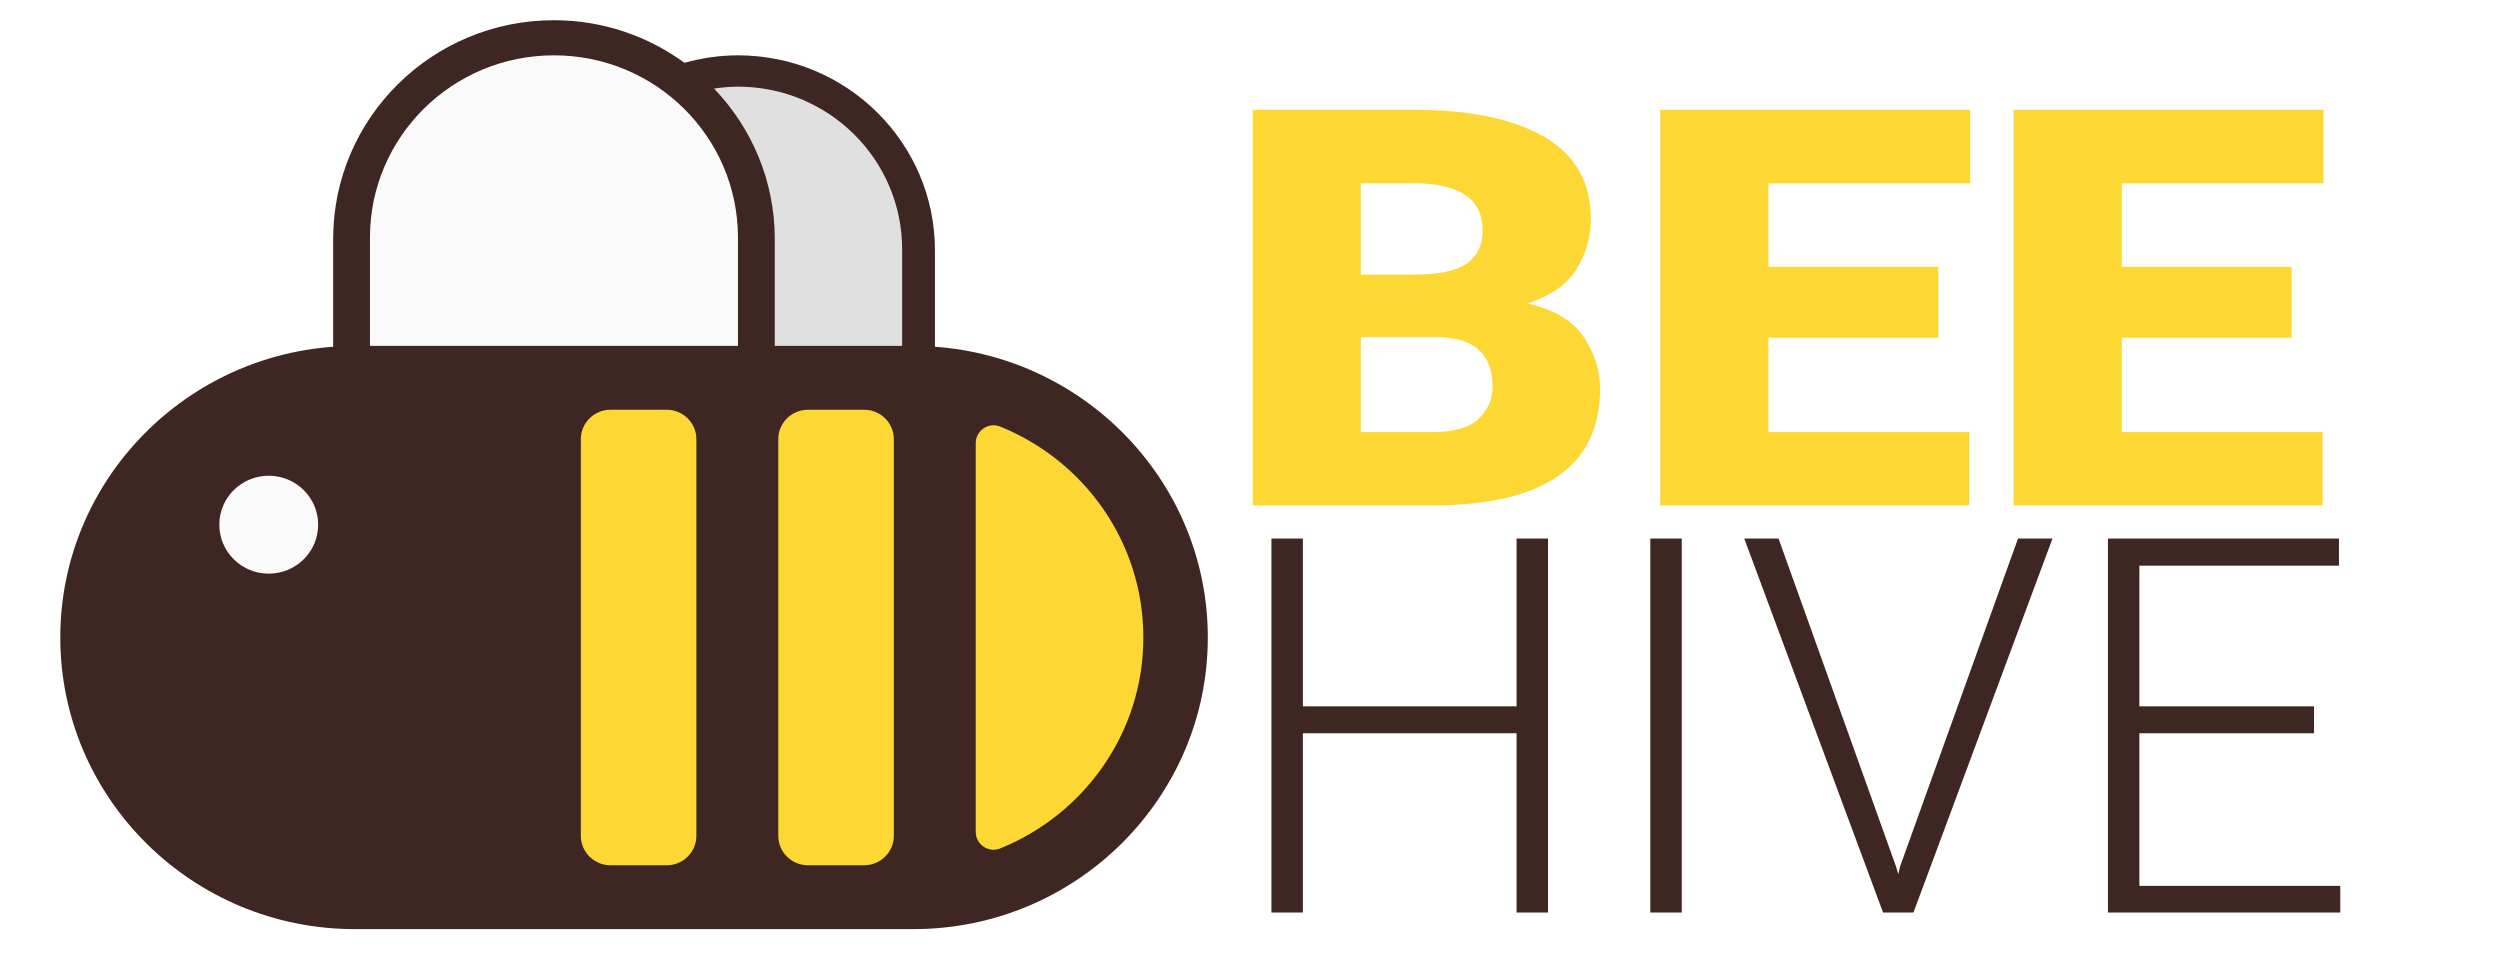
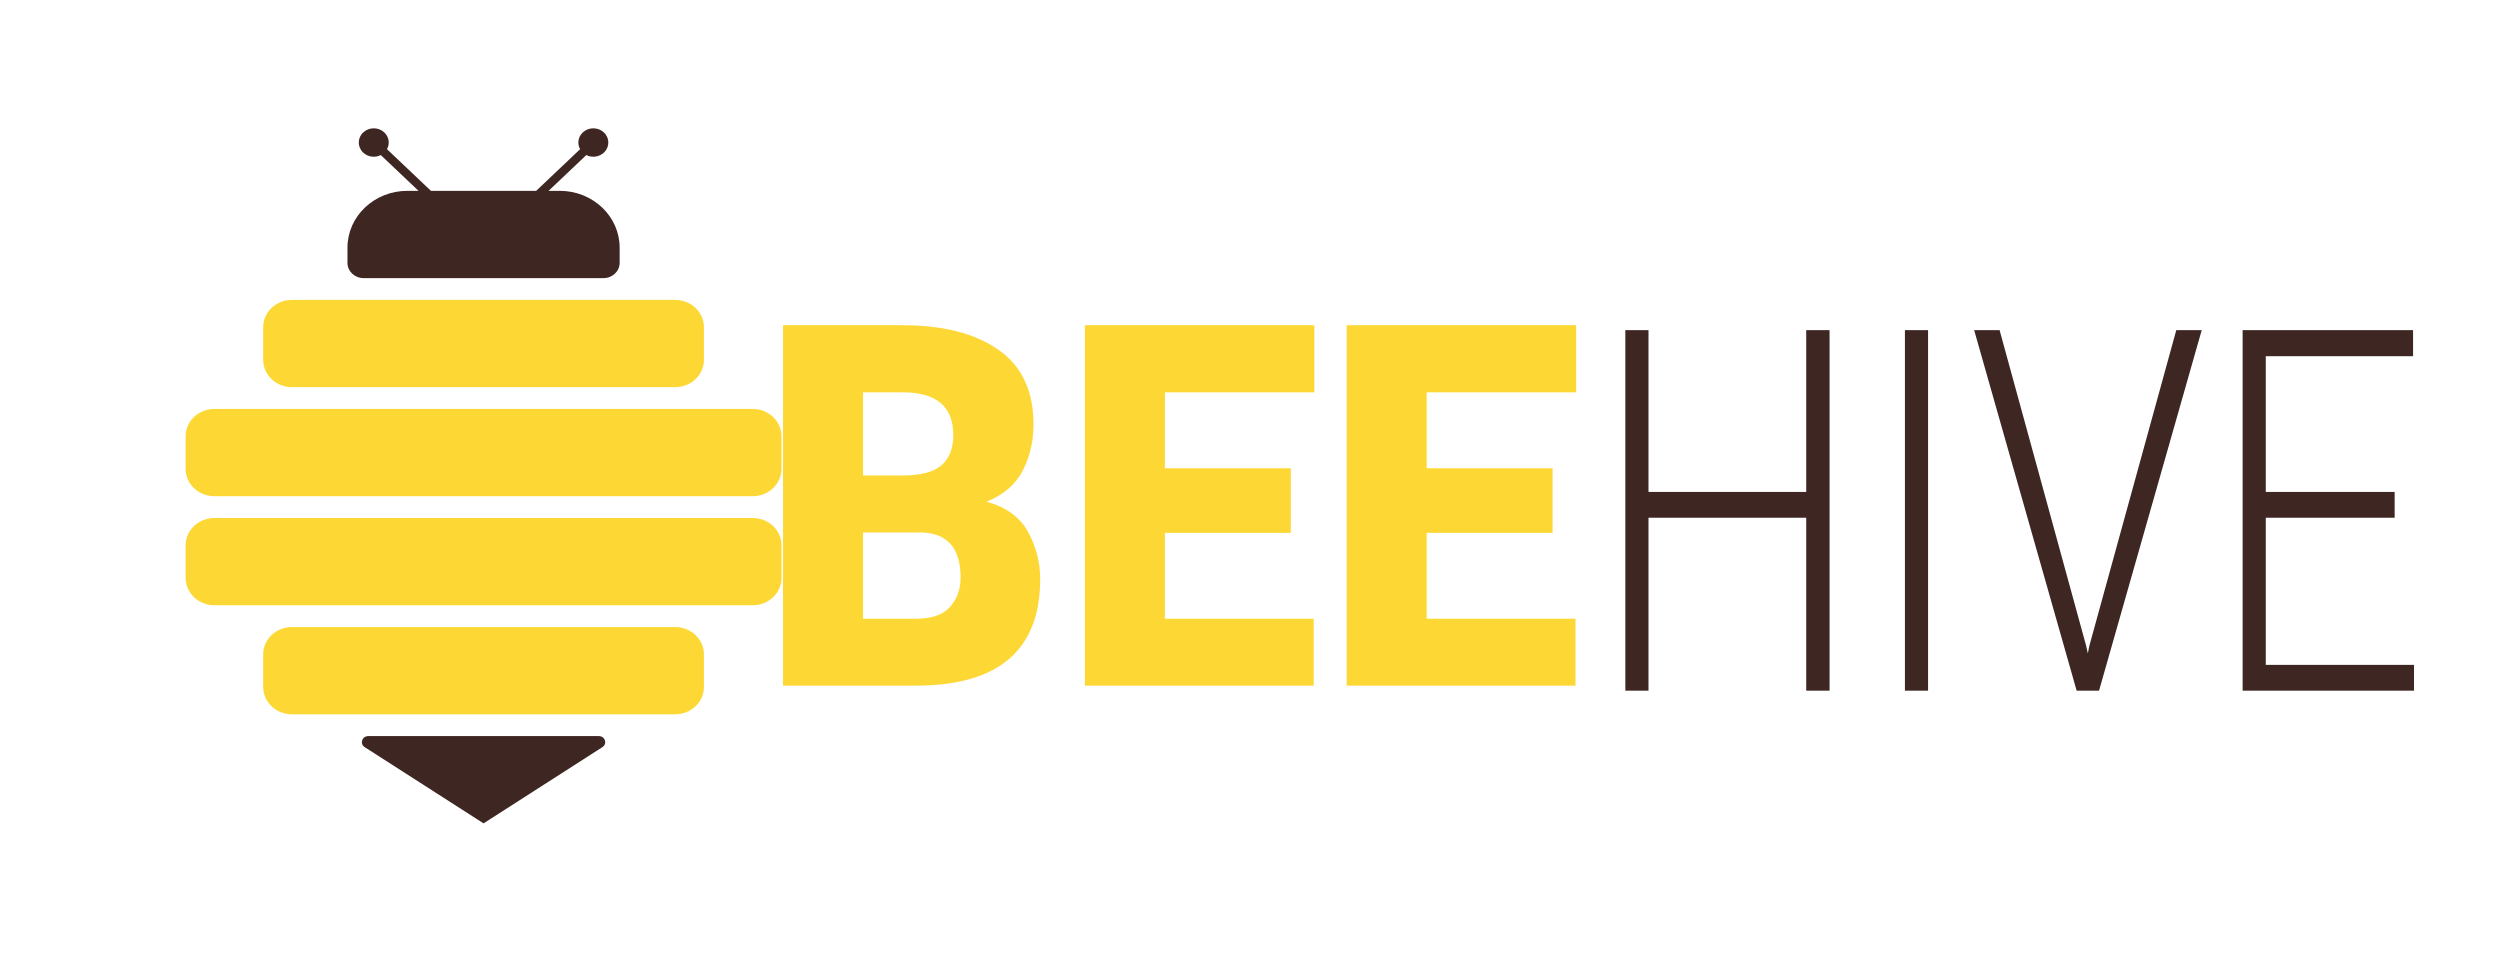
- <svg xmlns="http://www.w3.org/2000/svg" id="svg3766" version="1.1" preserveAspectRatio="xMidYMid meet" height="70" width="180">
+ <svg xmlns="http://www.w3.org/2000/svg" width="180" height="70" preserveAspectRatio="xMidYMid meet" version="1.1" id="svg3766">
  <defs id="defs3770">
-     <clipPath clipPathUnits="userSpaceOnUse" id="clipPath160">
-       <path d="M 0,800 H 800 V 0 H 0 Z" id="path158" />
+     <clipPath id="clipPath160" clipPathUnits="userSpaceOnUse">
+       <path id="path158" d="M 0,800 H 800 V 0 H 0 Z" />
+     </clipPath>
+     <clipPath clipPathUnits="userSpaceOnUse" id="clipPath252">
+       <path d="M 0,800 H 800 V 0 H 0 Z" id="path250" />
    </clipPath>
  </defs>
-   <g transform="translate(0,-209)" id="g3759">
-     <rect style="fill:none" x="-1" y="-1" width="600" height="279" id="canvas_background" />
+   <g id="g3759" transform="translate(0,-209)">
+     <rect id="canvas_background" height="279" width="600" y="-1" x="-1" style="fill:none" />
  </g>
-   <g id="g154" transform="matrix(0.5461257,0,0,-0.5409606,-77.27706,185.1058)">
-     <g id="g156" clip-path="url(#clipPath160)">
-       <g id="g162" transform="translate(264.763,296.0284)">
-         <path d="m 0,0 v 12.816 c 0,14.343 -11.628,25.971 -25.971,25.971 v 0 c -2.447,0 -4.805,-0.362 -7.05,-0.994 -4.824,3.547 -10.761,5.669 -17.208,5.669 h -10e-4 c -16.077,0 -29.11,-13.033 -29.11,-29.111 V 0 c -20.08,-1.46 -35.974,-18.253 -35.974,-38.699 0,-21.402 17.412,-38.813 38.814,-38.813 h 73.661 c 21.402,0 38.813,17.411 38.813,38.813 C 35.974,-18.253 20.08,-1.46 0,0" style="fill:#3e2723;fill-opacity:1;fill-rule:nonzero;stroke:none" id="path164" />
+   <g transform="matrix(0.3130191,0,0,-0.2967543,-145.141,210.1568)" id="g246">
+     <g id="g248" clip-path="url(#clipPath252)">
+       <g id="g254" transform="translate(618.9734,556.0496)">
+         <path d="m 0,0 h -88.133 c -3.661,0 -6.628,-2.967 -6.628,-6.628 v -7.921 c 0,-3.66 2.967,-6.627 6.628,-6.627 H 0 c 3.66,0 6.628,2.967 6.628,6.627 v 7.921 C 6.628,-2.967 3.66,0 0,0" style="fill:#fdd835;fill-opacity:1;fill-rule:nonzero;stroke:none" id="path256" />
      </g>
-       <g id="g166" transform="translate(255.422,287.6441)">
-         <path d="m 0,0 h -7.395 c -2.164,0 -3.919,-1.755 -3.919,-3.919 V -56.71 c 0,-2.164 1.755,-3.919 3.919,-3.919 H 0 c 2.164,0 3.919,1.755 3.919,3.919 V -3.919 C 3.919,-1.755 2.164,0 0,0" style="fill:#fdd835;fill-opacity:1;fill-rule:nonzero;stroke:none" id="path168" />
+       <g id="g258" transform="translate(636.8099,582.5079)">
+         <path d="m 0,0 h -123.806 c -3.661,0 -6.628,-2.967 -6.628,-6.628 v -7.92 c 0,-3.661 2.967,-6.628 6.628,-6.628 H 0 c 3.66,0 6.628,2.967 6.628,6.628 v 7.92 C 6.628,-2.967 3.66,0 0,0" style="fill:#fdd835;fill-opacity:1;fill-rule:nonzero;stroke:none" id="path260" />
      </g>
-       <g id="g170" transform="translate(229.3903,287.6441)">
-         <path d="m 0,0 h -7.395 c -2.164,0 -3.919,-1.755 -3.919,-3.919 V -56.71 c 0,-2.164 1.755,-3.919 3.919,-3.919 H 0 c 2.164,0 3.919,1.755 3.919,3.919 V -3.919 C 3.919,-1.755 2.164,0 0,0" style="fill:#fdd835;fill-opacity:1;fill-rule:nonzero;stroke:none" id="path172" />
+       <g id="g262" transform="translate(636.8099,608.9663)">
+         <path d="m 0,0 h -123.806 c -3.661,0 -6.628,-2.967 -6.628,-6.628 v -7.92 c 0,-3.661 2.967,-6.628 6.628,-6.628 H 0 c 3.66,0 6.628,2.967 6.628,6.628 v 7.92 C 6.628,-2.967 3.66,0 0,0" style="fill:#fdd835;fill-opacity:1;fill-rule:nonzero;stroke:none" id="path264" />
      </g>
-       <g id="g174" transform="translate(273.359,285.4034)">
-         <path d="m 0,0 c -1.537,0.627 -3.219,-0.532 -3.219,-2.192 v -51.763 c 0,-1.661 1.682,-2.819 3.219,-2.192 11.072,4.513 18.879,15.378 18.879,28.073 v 0 C 18.879,-15.379 11.072,-4.513 0,0" style="fill:#fdd835;fill-opacity:1;fill-rule:nonzero;stroke:none" id="path176" />
+       <g id="g266" transform="translate(530.8401,614.2485)">
+         <path d="m 0,0 h 88.133 c 3.661,0 6.628,2.967 6.628,6.628 v 7.92 c 0,3.661 -2.967,6.628 -6.628,6.628 L 0,21.176 c -3.66,0 -6.628,-2.967 -6.628,-6.628 V 6.628 C -6.628,2.967 -3.66,0 0,0" style="fill:#fdd835;fill-opacity:1;fill-rule:nonzero;stroke:none" id="path268" />
      </g>
-       <g id="g178" transform="translate(176.9302,278.8614)">
-         <path d="m 0,0 c -3.599,0 -6.516,-2.917 -6.516,-6.516 0,-3.599 2.917,-6.516 6.516,-6.516 3.599,0 6.516,2.917 6.516,6.516 C 6.516,-2.917 3.599,0 0,0" style="fill:#fafafa;fill-opacity:1;fill-rule:nonzero;stroke:none" id="path180" />
+       <g id="g270" transform="translate(547.5665,526.9107)">
+         <path d="M 0,0 27.34,-18.496 54.68,0 c 1.198,0.81 0.624,2.68 -0.821,2.68 H 0.822 C -0.624,2.68 -1.197,0.81 0,0" style="fill:#3e2723;fill-opacity:1;fill-rule:nonzero;stroke:none" id="path272" />
      </g>
-       <g id="g182" transform="translate(214.5336,334.8154)">
-         <path d="m 0,0 v 0 c -13.398,0 -24.259,-10.861 -24.259,-24.258 v -14.414 h 48.517 v 14.414 C 24.258,-10.861 13.398,0 0,0" style="fill:#fafafa;fill-opacity:1;fill-rule:nonzero;stroke:none" id="path184" />
-       </g>
-       <g id="g186" transform="translate(238.7922,330.6449)">
-         <path d="m 0,0 v 0 c -1.074,0 -2.121,-0.104 -3.153,-0.255 4.949,-5.218 8.005,-12.251 8.005,-20.01 v -14.236 h 16.79 v 12.859 C 21.642,-9.69 11.953,0 0,0" style="fill:#e0e0e0;fill-opacity:1;fill-rule:nonzero;stroke:none" id="path188" />
+       <g id="g274" transform="translate(592.4271,661.8831)">
+         <path d="m 0,0 h -2.559 l 8.676,8.676 c 1.303,-0.692 2.957,-0.49 4.055,0.608 1.347,1.346 1.347,3.529 0,4.876 -1.346,1.347 -3.53,1.347 -4.876,0 -1.098,-1.098 -1.3,-2.752 -0.608,-4.055 L -5.416,0 h -24.208 l -10.105,10.105 c 0.693,1.303 0.49,2.957 -0.607,4.055 -1.347,1.347 -3.53,1.347 -4.877,0 -1.346,-1.347 -1.346,-3.53 0,-4.876 1.098,-1.098 2.752,-1.3 4.055,-0.608 L -32.481,0 h -2.56 c -7.611,0 -13.782,-6.17 -13.782,-13.782 v -3.697 c 0,-2.042 1.655,-3.697 3.697,-3.697 h 55.211 c 2.042,0 3.697,1.655 3.697,3.697 v 3.697 C 13.782,-6.17 7.612,0 0,0" style="fill:#3e2723;fill-opacity:1;fill-rule:nonzero;stroke:none" id="path276" />
      </g>
    </g>
  </g>
-   <text transform="scale(1.065111,0.9388697)" style="font-variant:normal;font-weight:900;font-stretch:normal;font-size:42.683px;font-family:'Roboto Black';-inkscape-font-specification:Roboto-Black;writing-mode:lr-tb;fill:#fdd835;fill-opacity:1;fill-rule:nonzero;stroke:none;stroke-width:0.795" id="text280" x="82.369" y="38.761">
-     <tspan style="stroke-width:0.795" x="82.369 109.772 134.059" y="38.761" id="tspan278">BEE</tspan>
+   <text transform="scale(0.9603727,1.041262)" y="47.41" x="56.795" style="font-variant:normal;font-weight:900;font-stretch:normal;font-size:35.065px;font-family:'Roboto Black';-inkscape-font-specification:Roboto-Black;writing-mode:lr-tb;fill:#fdd835;fill-opacity:1;fill-rule:nonzero;stroke:none;stroke-width:0.653" id="text280">
+     <tspan style="stroke-width:0.653" x="56.795 79.307 99.259" y="47.41" id="tspan278">BEE</tspan>
  </text>
-   <text transform="scale(0.9996219,1.000378)" id="text284" style="font-variant:normal;font-weight:300;font-stretch:normal;font-size:37.86px;font-family:'Roboto Light';-inkscape-font-specification:Roboto-Light;writing-mode:lr-tb;fill:#3e2723;fill-opacity:1;fill-rule:nonzero;stroke:none;stroke-width:0.705" x="88.157" y="65.68">
-     <tspan id="tspan282" y="65.68" x="88.157 114.925 125.166 148.526" style="stroke-width:0.705">HIVE</tspan>
+   <text transform="scale(0.8746153,1.14336)" y="43.495" x="130.912" style="font-variant:normal;font-weight:300;font-stretch:normal;font-size:31.934px;font-family:'Roboto Light';-inkscape-font-specification:Roboto-Light;writing-mode:lr-tb;fill:#3e2723;fill-opacity:1;fill-rule:nonzero;stroke:none;stroke-width:0.595" id="text284">
+     <tspan style="stroke-width:0.595" x="130.912 153.489 162.127 181.83" y="43.495" id="tspan282">HIVE</tspan>
  </text>
</svg>
